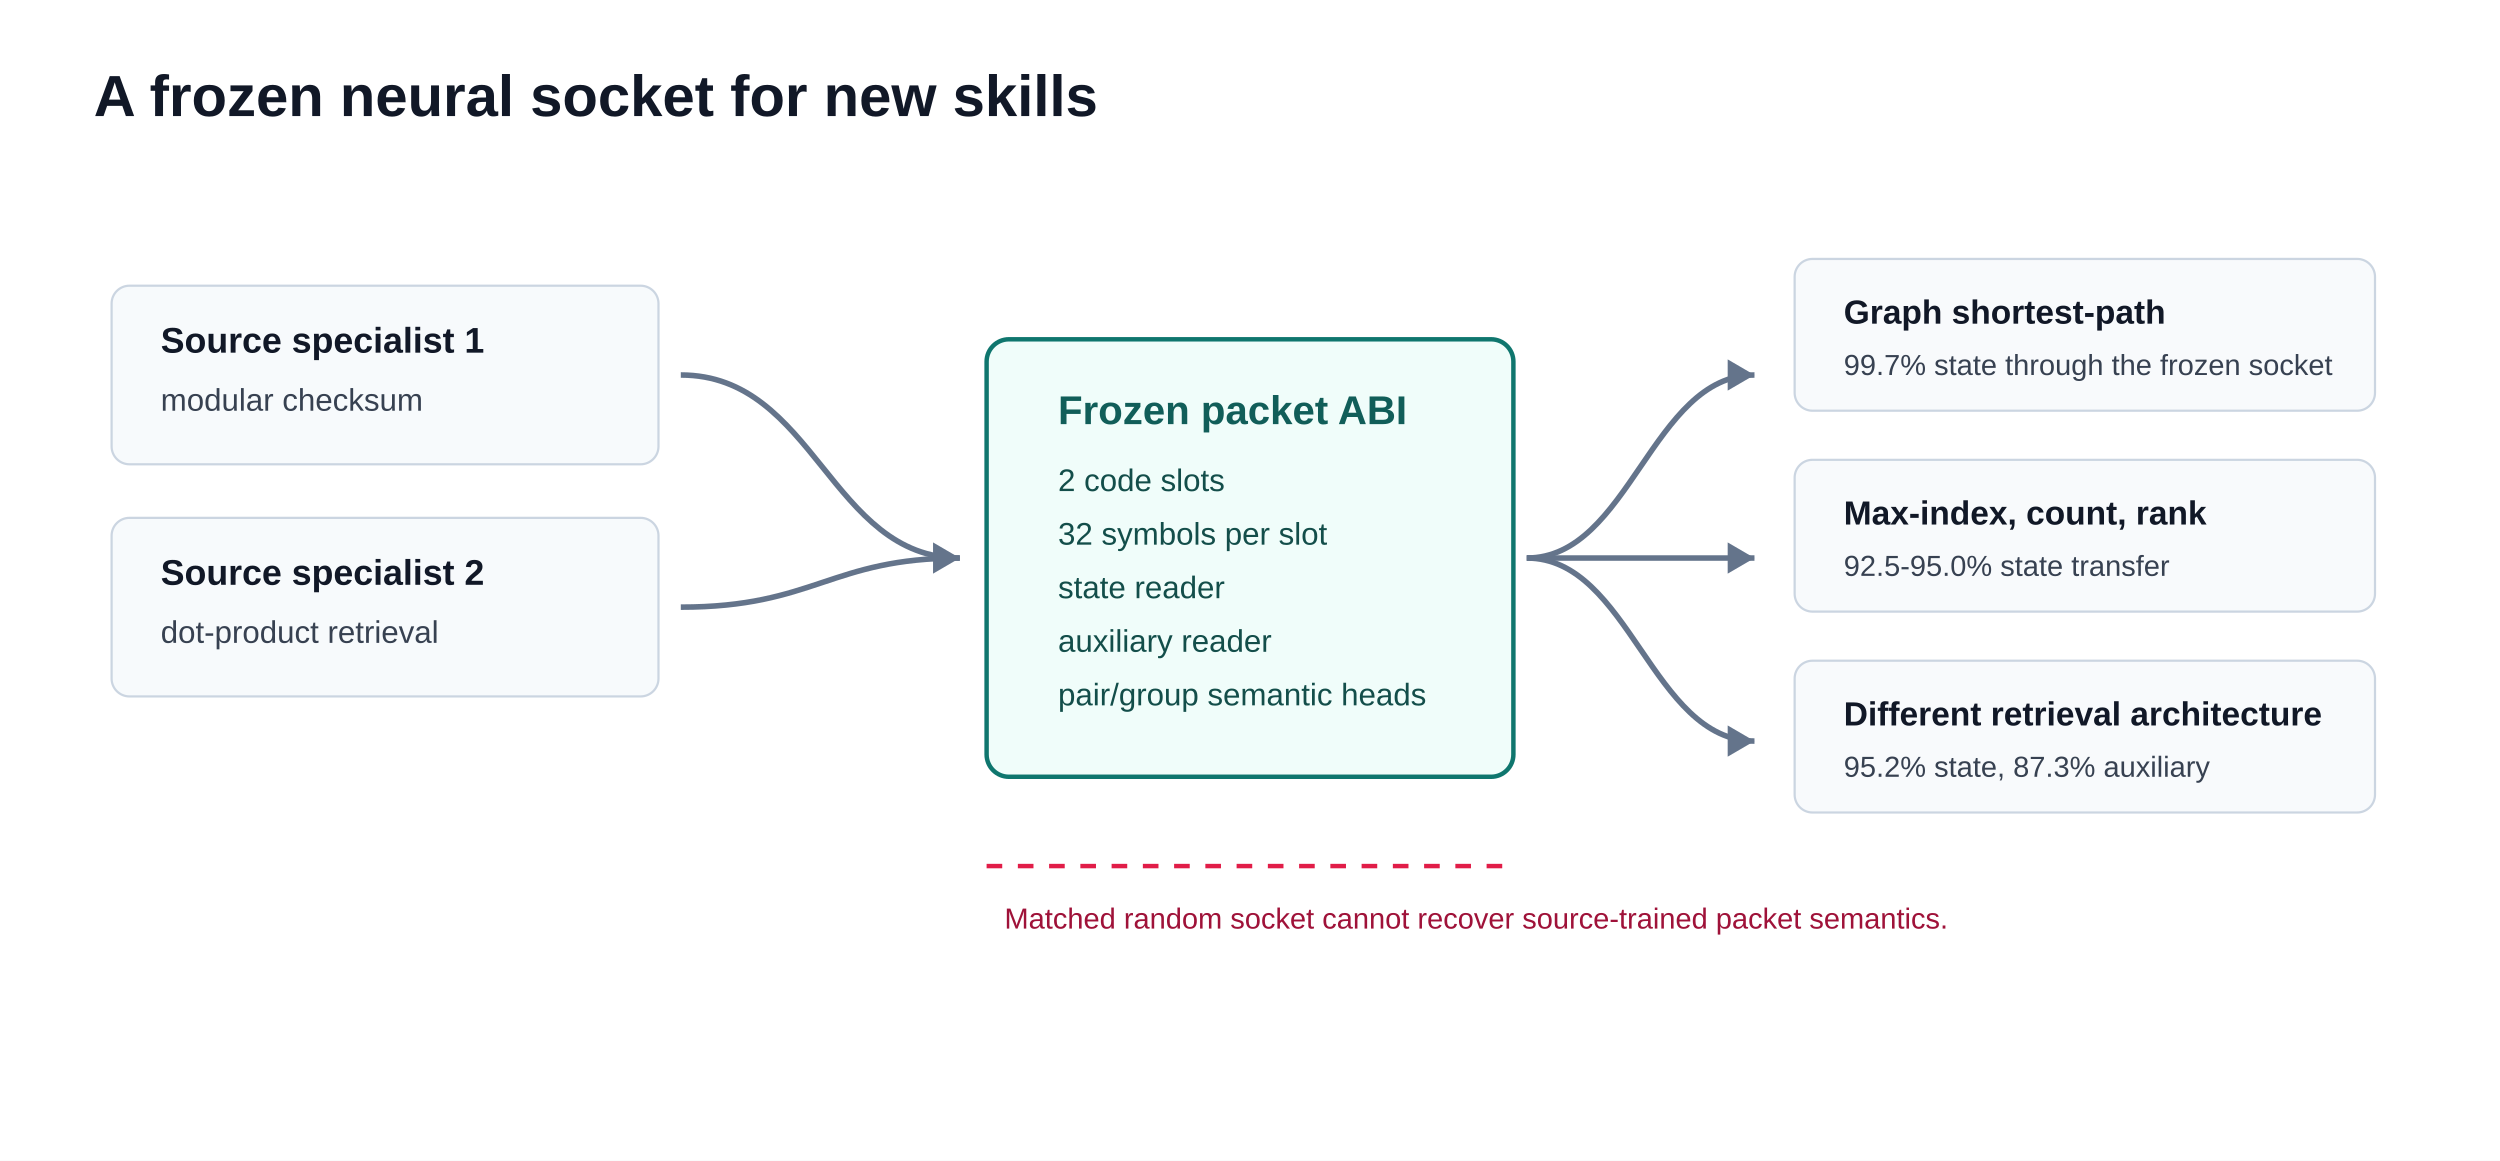
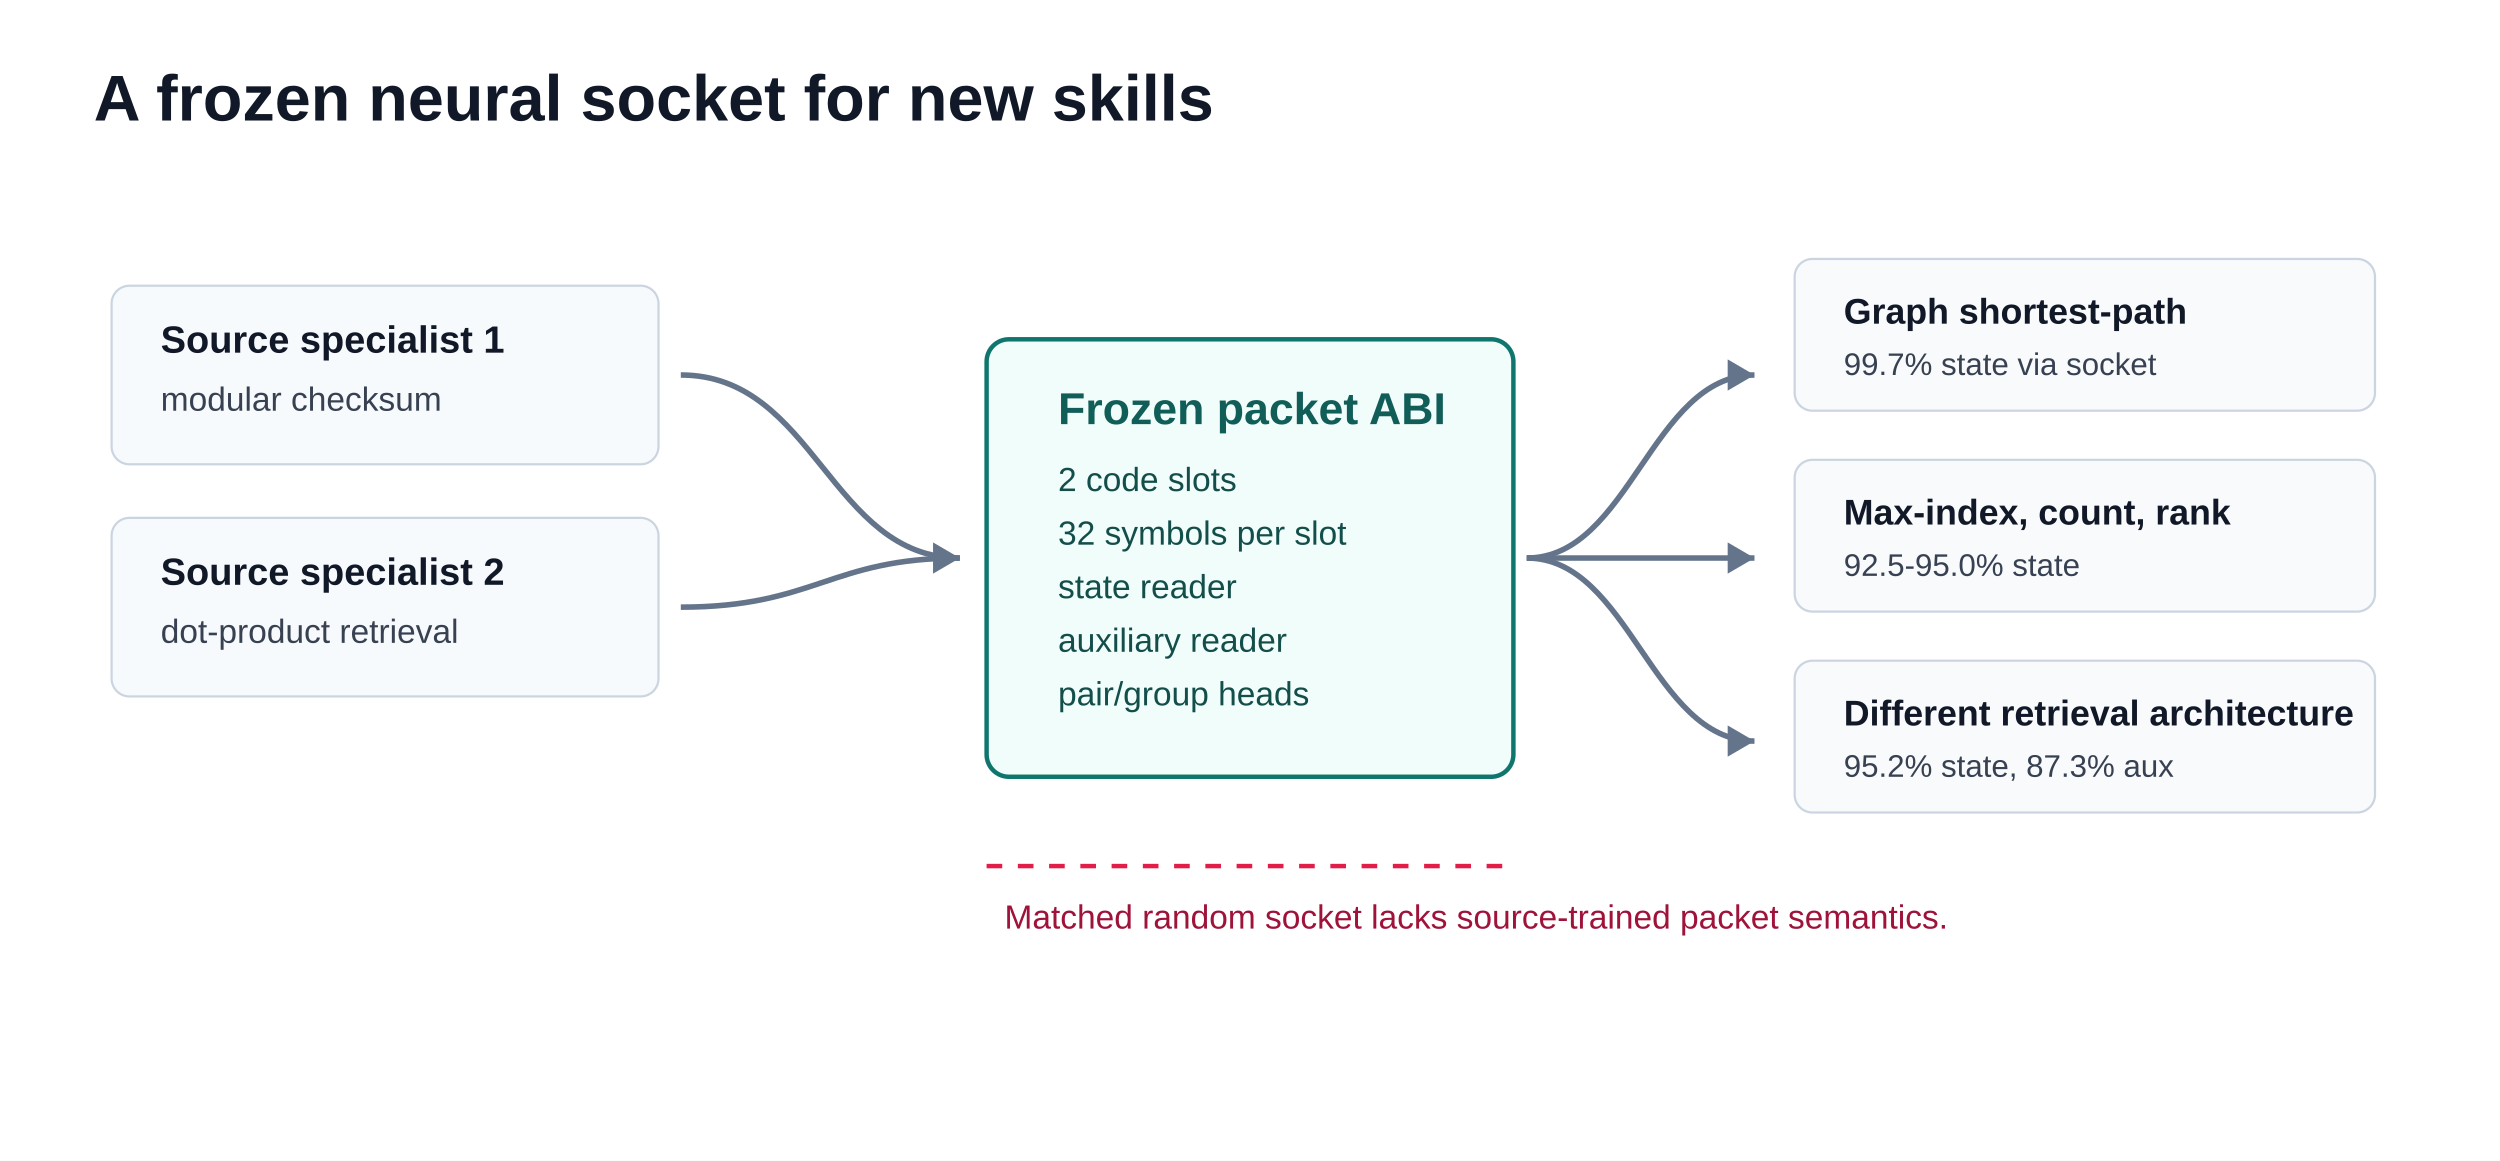
<svg xmlns="http://www.w3.org/2000/svg" width="1120" height="520" viewBox="0 0 1120 520">
  <rect width="1120" height="520" fill="#ffffff" />
-   <text x="42" y="52" font-family="Arial, sans-serif" font-size="26" font-weight="700" fill="#111827">A frozen neural socket for new skills</text>
+   <text x="42" y="54" font-family="Arial, sans-serif" font-size="29" font-weight="700" fill="#111827">A frozen neural socket for new skills</text>
  <rect x="50" y="128" width="245" height="80" rx="8" fill="#f7fafc" stroke="#cbd5e1" />
-   <text x="72" y="158" font-family="Arial, sans-serif" font-size="16" font-weight="700" fill="#111827">Source specialist 1</text>
-   <text x="72" y="184" font-family="Arial, sans-serif" font-size="14" fill="#374151">modular checksum</text>
+   <text x="72" y="158" font-family="Arial, sans-serif" font-size="17" font-weight="700" fill="#111827">Source specialist 1</text>
+   <text x="72" y="184" font-family="Arial, sans-serif" font-size="15" fill="#374151">modular checksum</text>
  <rect x="50" y="232" width="245" height="80" rx="8" fill="#f7fafc" stroke="#cbd5e1" />
-   <text x="72" y="262" font-family="Arial, sans-serif" font-size="16" font-weight="700" fill="#111827">Source specialist 2</text>
-   <text x="72" y="288" font-family="Arial, sans-serif" font-size="14" fill="#374151">dot-product retrieval</text>
+   <text x="72" y="262" font-family="Arial, sans-serif" font-size="17" font-weight="700" fill="#111827">Source specialist 2</text>
+   <text x="72" y="288" font-family="Arial, sans-serif" font-size="15" fill="#374151">dot-product retrieval</text>
  <path d="M305 168 C365 168 372 250 430 250" fill="none" stroke="#64748b" stroke-width="2.5" />
  <path d="M305 272 C365 272 372 250 430 250" fill="none" stroke="#64748b" stroke-width="2.5" />
  <polygon points="430,250 418,243 418,257" fill="#64748b" />
  <rect x="442" y="152" width="236" height="196" rx="10" fill="#f0fdfa" stroke="#0f766e" stroke-width="2" />
-   <text x="474" y="190" font-family="Arial, sans-serif" font-size="18" font-weight="700" fill="#115e59">Frozen packet ABI</text>
-   <text x="474" y="220" font-family="Arial, sans-serif" font-size="14" fill="#134e4a">2 code slots</text>
-   <text x="474" y="244" font-family="Arial, sans-serif" font-size="14" fill="#134e4a">32 symbols per slot</text>
-   <text x="474" y="268" font-family="Arial, sans-serif" font-size="14" fill="#134e4a">state reader</text>
-   <text x="474" y="292" font-family="Arial, sans-serif" font-size="14" fill="#134e4a">auxiliary reader</text>
-   <text x="474" y="316" font-family="Arial, sans-serif" font-size="14" fill="#134e4a">pair/group semantic heads</text>
+   <text x="474" y="190" font-family="Arial, sans-serif" font-size="20" font-weight="700" fill="#115e59">Frozen packet ABI</text>
+   <text x="474" y="220" font-family="Arial, sans-serif" font-size="15" fill="#134e4a">2 code slots</text>
+   <text x="474" y="244" font-family="Arial, sans-serif" font-size="15" fill="#134e4a">32 symbols per slot</text>
+   <text x="474" y="268" font-family="Arial, sans-serif" font-size="15" fill="#134e4a">state reader</text>
+   <text x="474" y="292" font-family="Arial, sans-serif" font-size="15" fill="#134e4a">auxiliary reader</text>
+   <text x="474" y="316" font-family="Arial, sans-serif" font-size="15" fill="#134e4a">pair/group heads</text>
  <path d="M684 250 C730 250 740 168 786 168" fill="none" stroke="#64748b" stroke-width="2.5" />
  <path d="M684 250 C730 250 740 250 786 250" fill="none" stroke="#64748b" stroke-width="2.5" />
  <path d="M684 250 C730 250 740 332 786 332" fill="none" stroke="#64748b" stroke-width="2.5" />
  <polygon points="786,168 774,161 774,175" fill="#64748b" />
  <polygon points="786,250 774,243 774,257" fill="#64748b" />
  <polygon points="786,332 774,325 774,339" fill="#64748b" />
  <rect x="804" y="116" width="260" height="68" rx="8" fill="#f8fafc" stroke="#cbd5e1" />
-   <text x="826" y="145" font-family="Arial, sans-serif" font-size="15" font-weight="700" fill="#111827">Graph shortest-path</text>
-   <text x="826" y="168" font-family="Arial, sans-serif" font-size="13" fill="#374151">99.7% state through the frozen socket</text>
+   <text x="826" y="145" font-family="Arial, sans-serif" font-size="16" font-weight="700" fill="#111827">Graph shortest-path</text>
+   <text x="826" y="168" font-family="Arial, sans-serif" font-size="14" fill="#374151">99.7% state via socket</text>
  <rect x="804" y="206" width="260" height="68" rx="8" fill="#f8fafc" stroke="#cbd5e1" />
-   <text x="826" y="235" font-family="Arial, sans-serif" font-size="15" font-weight="700" fill="#111827">Max-index, count, rank</text>
-   <text x="826" y="258" font-family="Arial, sans-serif" font-size="13" fill="#374151">92.5-95.0% state transfer</text>
+   <text x="826" y="235" font-family="Arial, sans-serif" font-size="16" font-weight="700" fill="#111827">Max-index, count, rank</text>
+   <text x="826" y="258" font-family="Arial, sans-serif" font-size="14" fill="#374151">92.5-95.0% state</text>
  <rect x="804" y="296" width="260" height="68" rx="8" fill="#f8fafc" stroke="#cbd5e1" />
-   <text x="826" y="325" font-family="Arial, sans-serif" font-size="15" font-weight="700" fill="#111827">Different retrieval architecture</text>
-   <text x="826" y="348" font-family="Arial, sans-serif" font-size="13" fill="#374151">95.2% state, 87.3% auxiliary</text>
+   <text x="826" y="325" font-family="Arial, sans-serif" font-size="16" font-weight="700" fill="#111827">Different retrieval architecture</text>
+   <text x="826" y="348" font-family="Arial, sans-serif" font-size="14" fill="#374151">95.2% state, 87.3% aux</text>
  <line x1="442" y1="388" x2="678" y2="388" stroke="#e11d48" stroke-width="2" stroke-dasharray="7 7" />
-   <text x="450" y="416" font-family="Arial, sans-serif" font-size="13" fill="#9f1239">Matched random socket cannot recover source-trained packet semantics.</text>
+   <text x="450" y="416" font-family="Arial, sans-serif" font-size="15" fill="#9f1239">Matched random socket lacks source-trained packet semantics.</text>
</svg>
